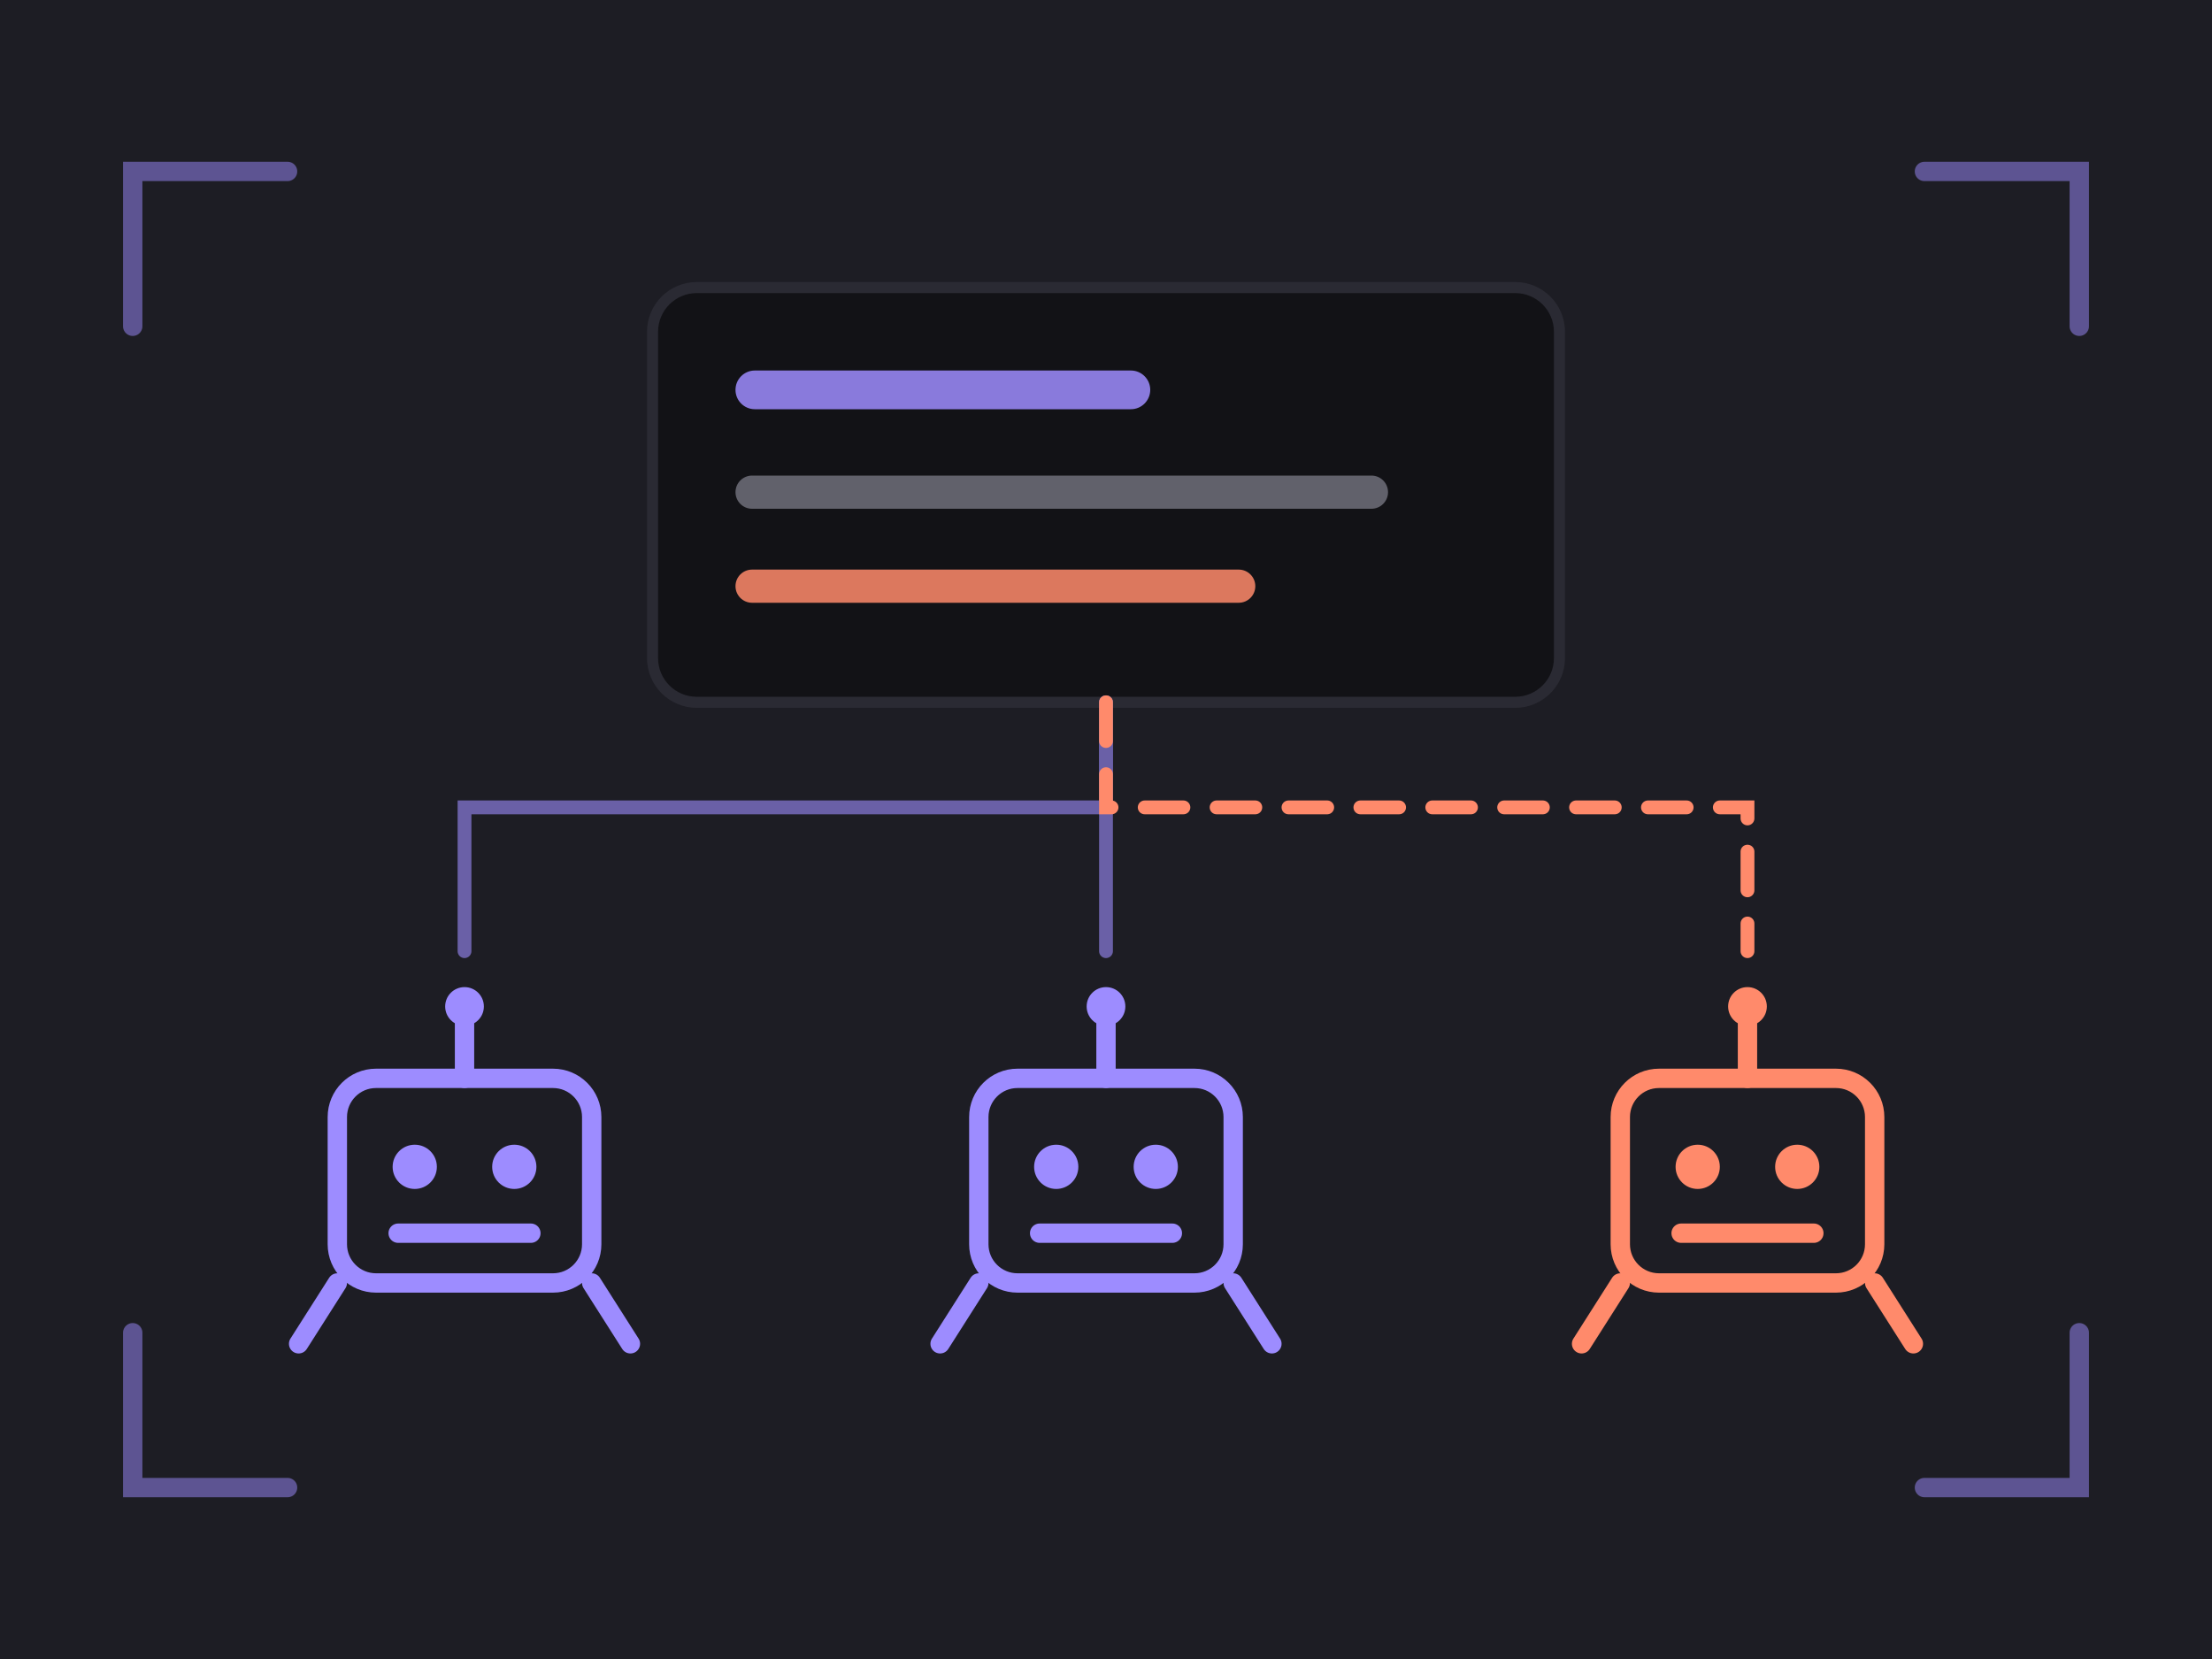
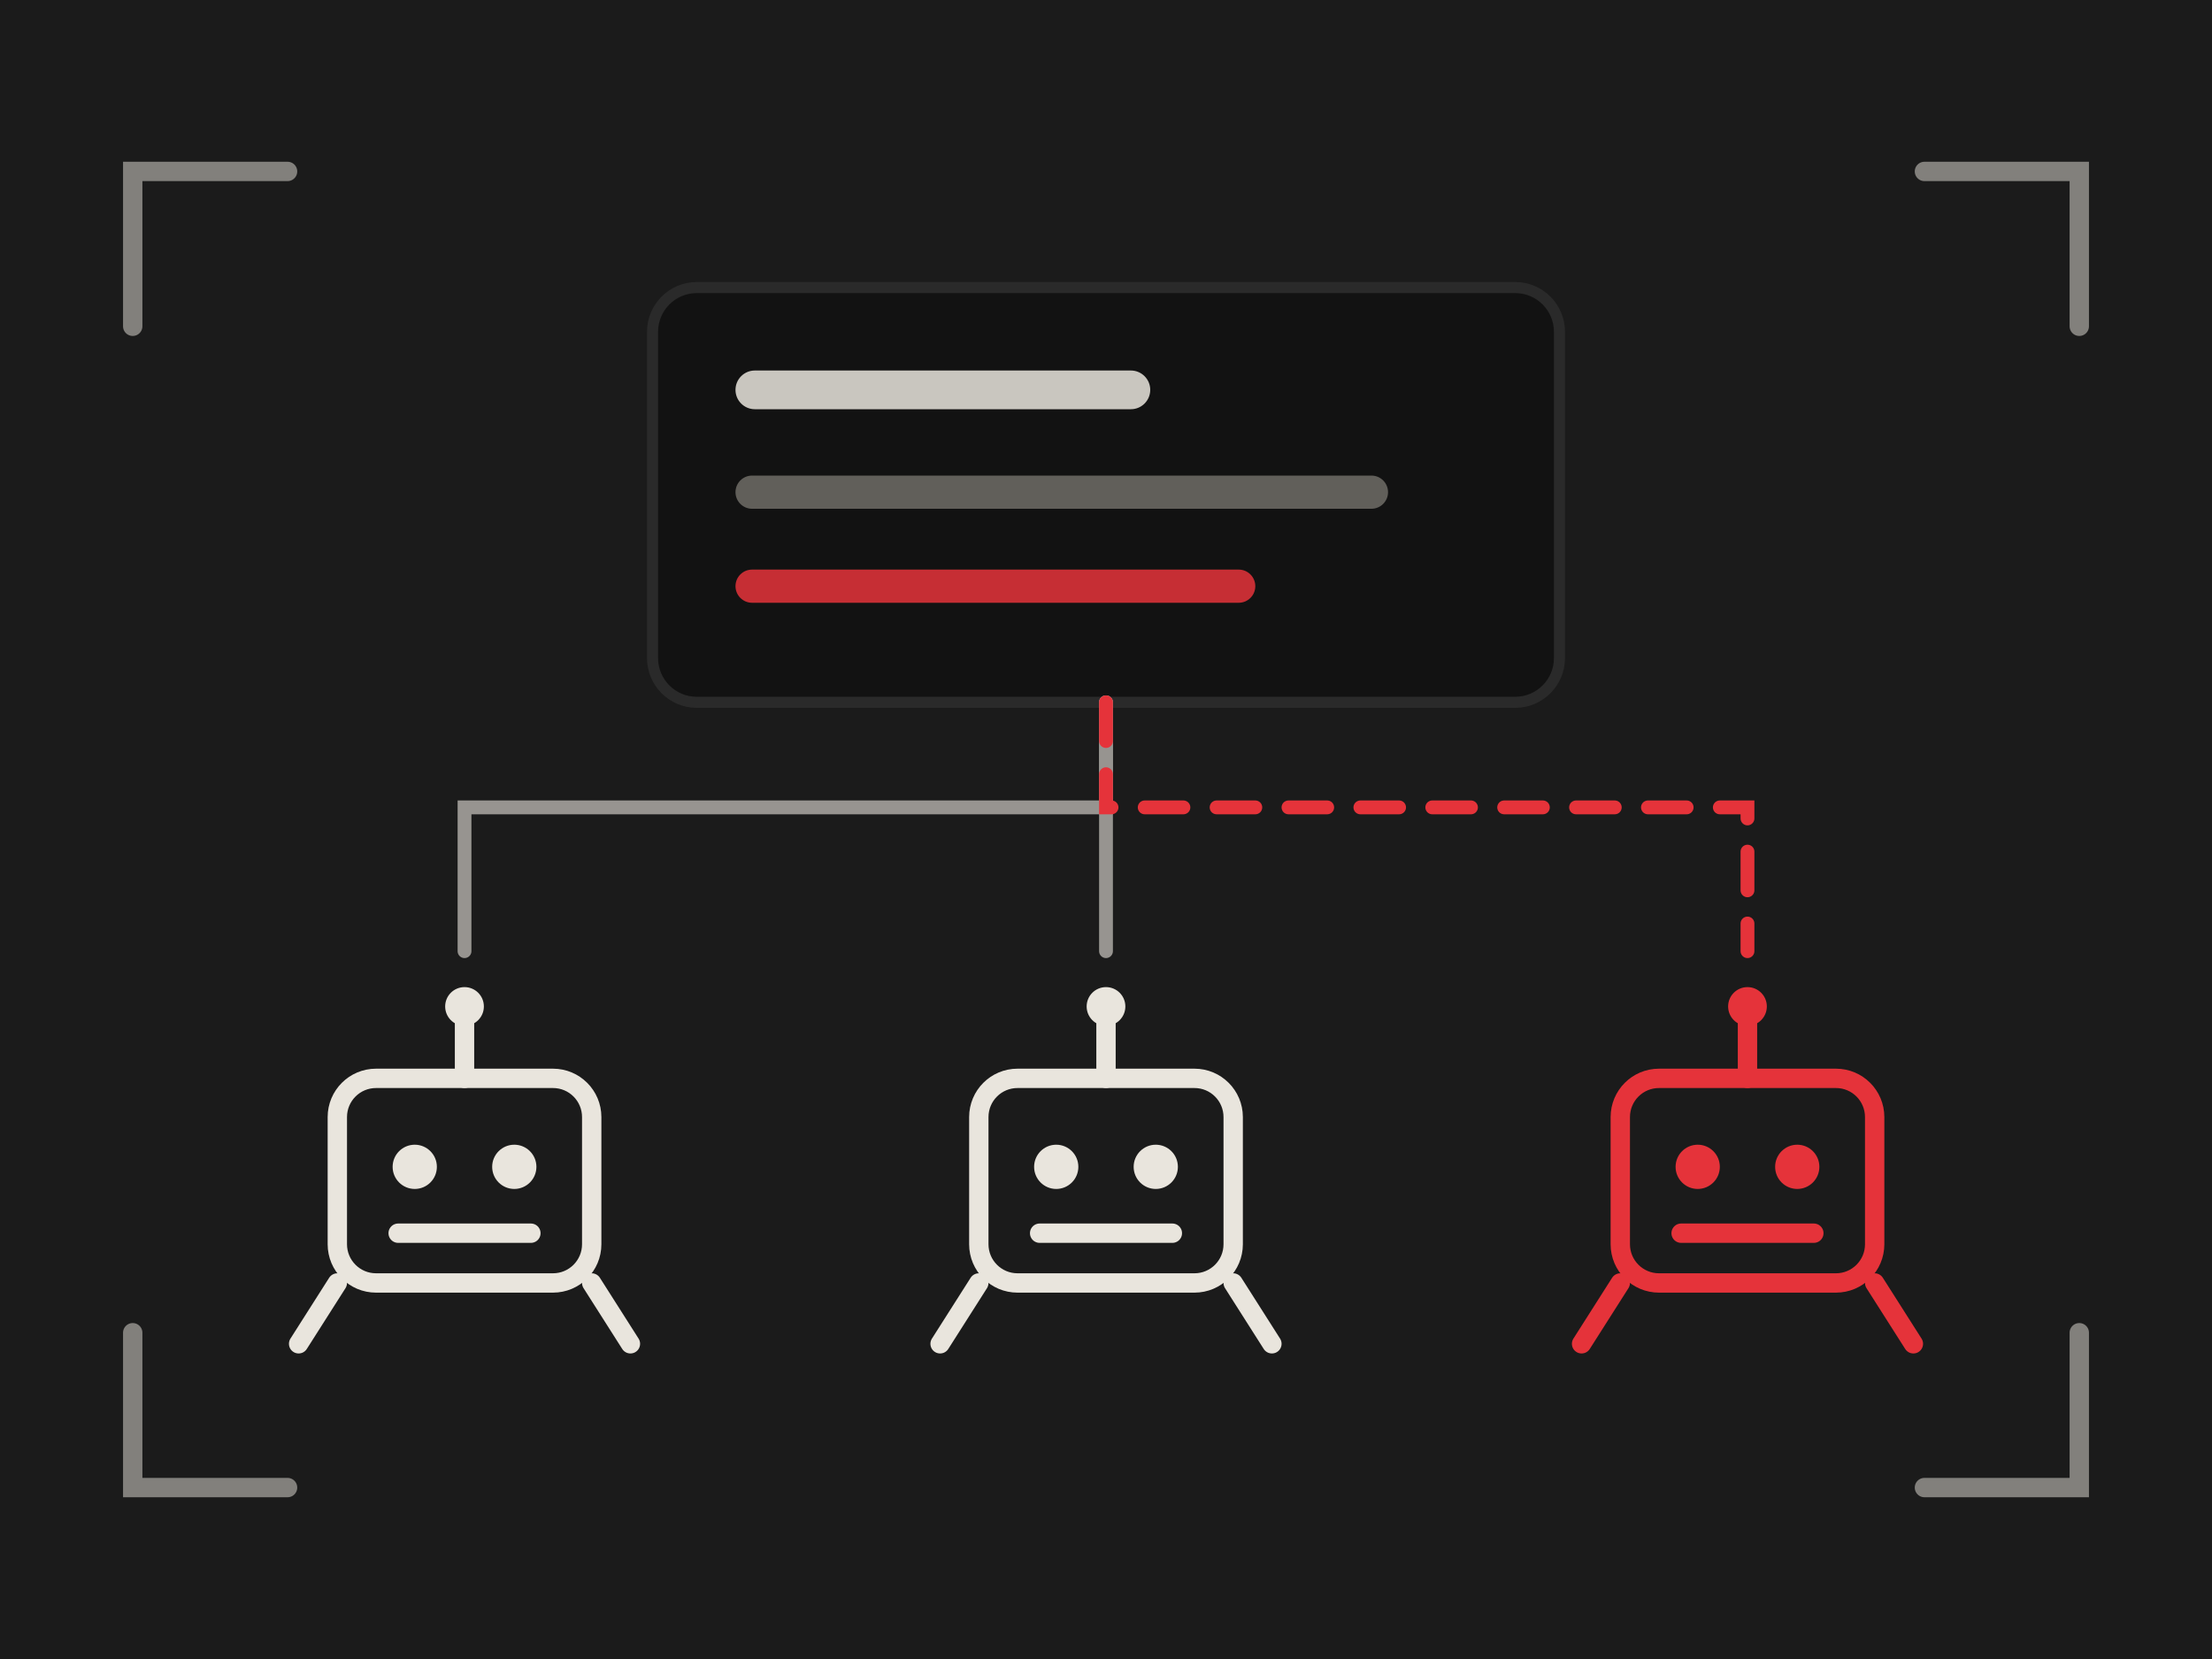
<svg xmlns="http://www.w3.org/2000/svg" viewBox="0 0 800 600" width="800" height="600" role="img">
-   <rect width="800" height="600" fill="#1D1D24" />
-   <g stroke="#9D8CFF" stroke-width="7" fill="none" stroke-linecap="round" opacity=".5">
+   <rect width="800" height="600" fill="#1B1B1B" />
+   <g stroke="#E9E5DD" stroke-width="7" fill="none" stroke-linecap="round" opacity=".5">
    <path d="M48 118V62h56" />
    <path d="M752 118V62h-56" />
    <path d="M48 482v56h56" />
    <path d="M752 482v56h-56" />
  </g>
-   <rect x="236" y="104" width="328" height="150" rx="16" fill="#121216" stroke="#2A2A33" stroke-width="4" />
-   <rect x="266" y="134" width="150" height="14" rx="7" fill="#9D8CFF" opacity=".85" />
-   <rect x="266" y="172" width="236" height="12" rx="6" fill="#A3A2B0" opacity=".55" />
-   <rect x="266" y="206" width="188" height="12" rx="6" fill="#FF8A6B" opacity=".85" />
-   <g stroke="#9D8CFF" stroke-width="5" fill="none" stroke-linecap="round" opacity=".6">
+   <rect x="236" y="104" width="328" height="150" rx="16" fill="#121212" stroke="#2A2A2A" stroke-width="4" />
+   <rect x="266" y="134" width="150" height="14" rx="7" fill="#E9E5DD" opacity=".85" />
+   <rect x="266" y="172" width="236" height="12" rx="6" fill="#A39E95" opacity=".55" />
+   <rect x="266" y="206" width="188" height="12" rx="6" fill="#E5333A" opacity=".85" />
+   <g stroke="#E9E5DD" stroke-width="5" fill="none" stroke-linecap="round" opacity=".6">
    <path d="M400 254v38H168v52" />
    <path d="M400 254v90" />
  </g>
-   <path d="M400 254v38h232v52" stroke="#FF8A6B" stroke-width="5" fill="none" stroke-linecap="round" stroke-dasharray="14 12" />
-   <g stroke="#9D8CFF" stroke-width="7" fill="none" stroke-linecap="round" stroke-linejoin="round">
+   <path d="M400 254v38h232v52" stroke="#E5333A" stroke-width="5" fill="none" stroke-linecap="round" stroke-dasharray="14 12" />
+   <g stroke="#E9E5DD" stroke-width="7" fill="none" stroke-linecap="round" stroke-linejoin="round">
    <rect x="122" y="390" width="92" height="74" rx="14" />
-     <circle cx="150" cy="422" r="8" fill="#9D8CFF" stroke="none" />
-     <circle cx="186" cy="422" r="8" fill="#9D8CFF" stroke="none" />
+     <circle cx="150" cy="422" r="8" fill="#E9E5DD" stroke="none" />
+     <circle cx="186" cy="422" r="8" fill="#E9E5DD" stroke="none" />
    <path d="M144 446h48" />
    <path d="M168 390v-20" />
-     <circle cx="168" cy="364" r="7" fill="#9D8CFF" stroke="none" />
+     <circle cx="168" cy="364" r="7" fill="#E9E5DD" stroke="none" />
    <path d="M122 464l-14 22" />
    <path d="M214 464l14 22" />
  </g>
-   <g stroke="#9D8CFF" stroke-width="7" fill="none" stroke-linecap="round" stroke-linejoin="round">
+   <g stroke="#E9E5DD" stroke-width="7" fill="none" stroke-linecap="round" stroke-linejoin="round">
    <rect x="354" y="390" width="92" height="74" rx="14" />
-     <circle cx="382" cy="422" r="8" fill="#9D8CFF" stroke="none" />
-     <circle cx="418" cy="422" r="8" fill="#9D8CFF" stroke="none" />
+     <circle cx="382" cy="422" r="8" fill="#E9E5DD" stroke="none" />
+     <circle cx="418" cy="422" r="8" fill="#E9E5DD" stroke="none" />
    <path d="M376 446h48" />
    <path d="M400 390v-20" />
-     <circle cx="400" cy="364" r="7" fill="#9D8CFF" stroke="none" />
+     <circle cx="400" cy="364" r="7" fill="#E9E5DD" stroke="none" />
    <path d="M354 464l-14 22" />
    <path d="M446 464l14 22" />
  </g>
-   <g stroke="#FF8A6B" stroke-width="7" fill="none" stroke-linecap="round" stroke-linejoin="round">
+   <g stroke="#E5333A" stroke-width="7" fill="none" stroke-linecap="round" stroke-linejoin="round">
    <rect x="586" y="390" width="92" height="74" rx="14" />
-     <circle cx="614" cy="422" r="8" fill="#FF8A6B" stroke="none" />
-     <circle cx="650" cy="422" r="8" fill="#FF8A6B" stroke="none" />
+     <circle cx="614" cy="422" r="8" fill="#E5333A" stroke="none" />
+     <circle cx="650" cy="422" r="8" fill="#E5333A" stroke="none" />
    <path d="M608 446h48" />
    <path d="M632 390v-20" />
-     <circle cx="632" cy="364" r="7" fill="#FF8A6B" stroke="none" />
+     <circle cx="632" cy="364" r="7" fill="#E5333A" stroke="none" />
    <path d="M586 464l-14 22" />
    <path d="M678 464l14 22" />
  </g>
</svg>
